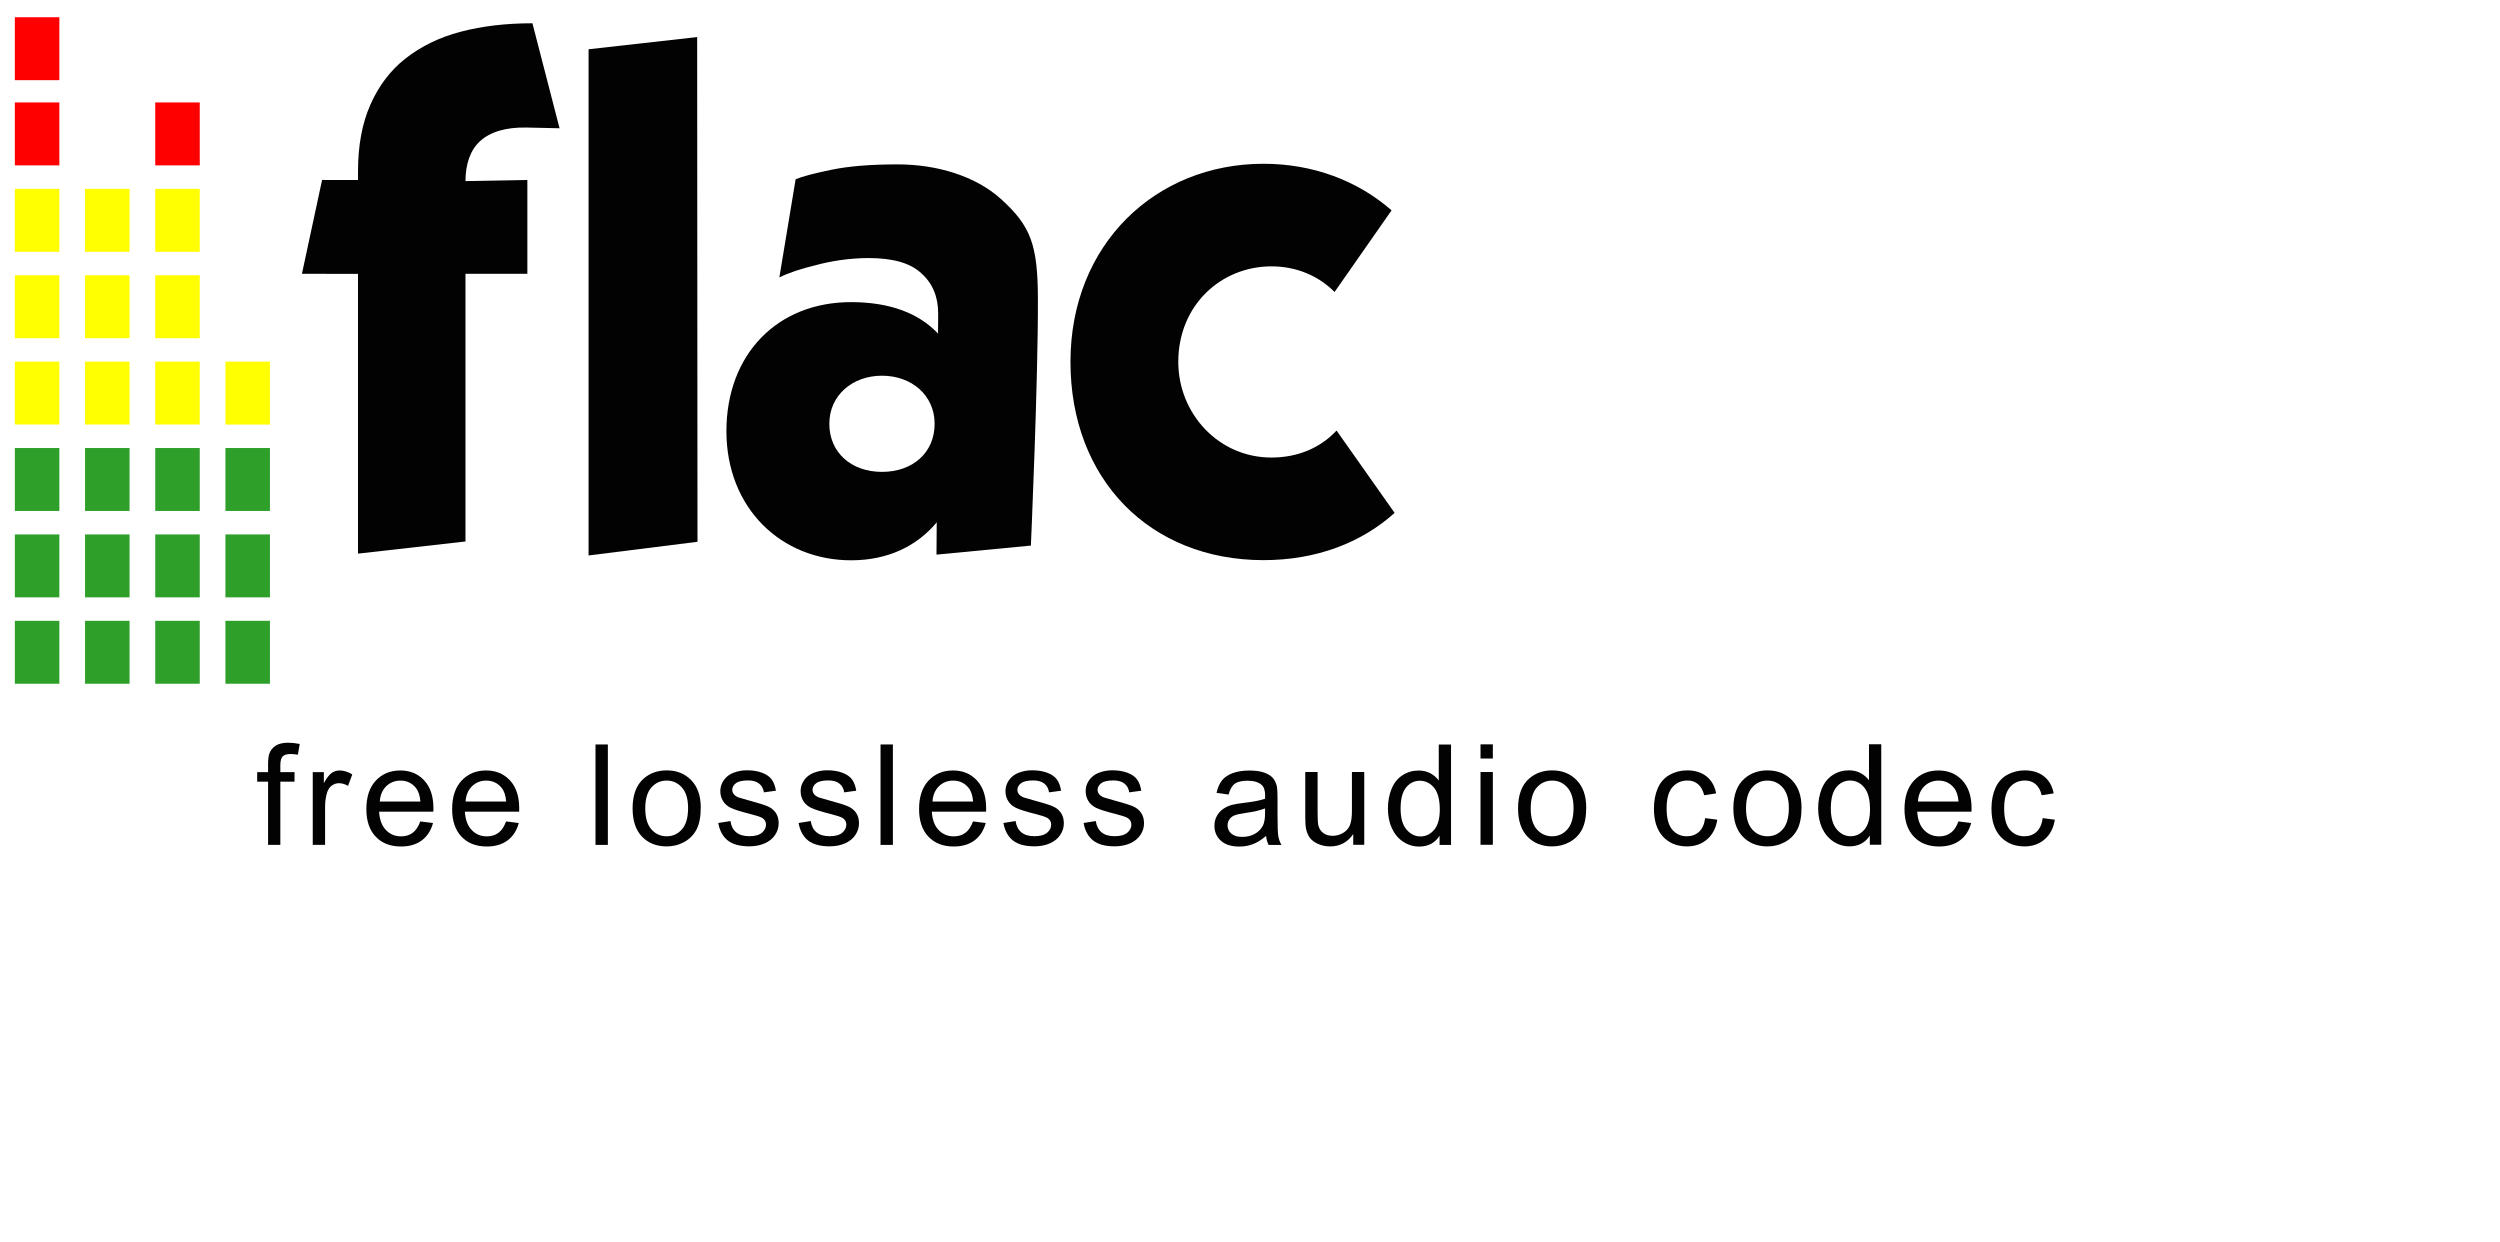
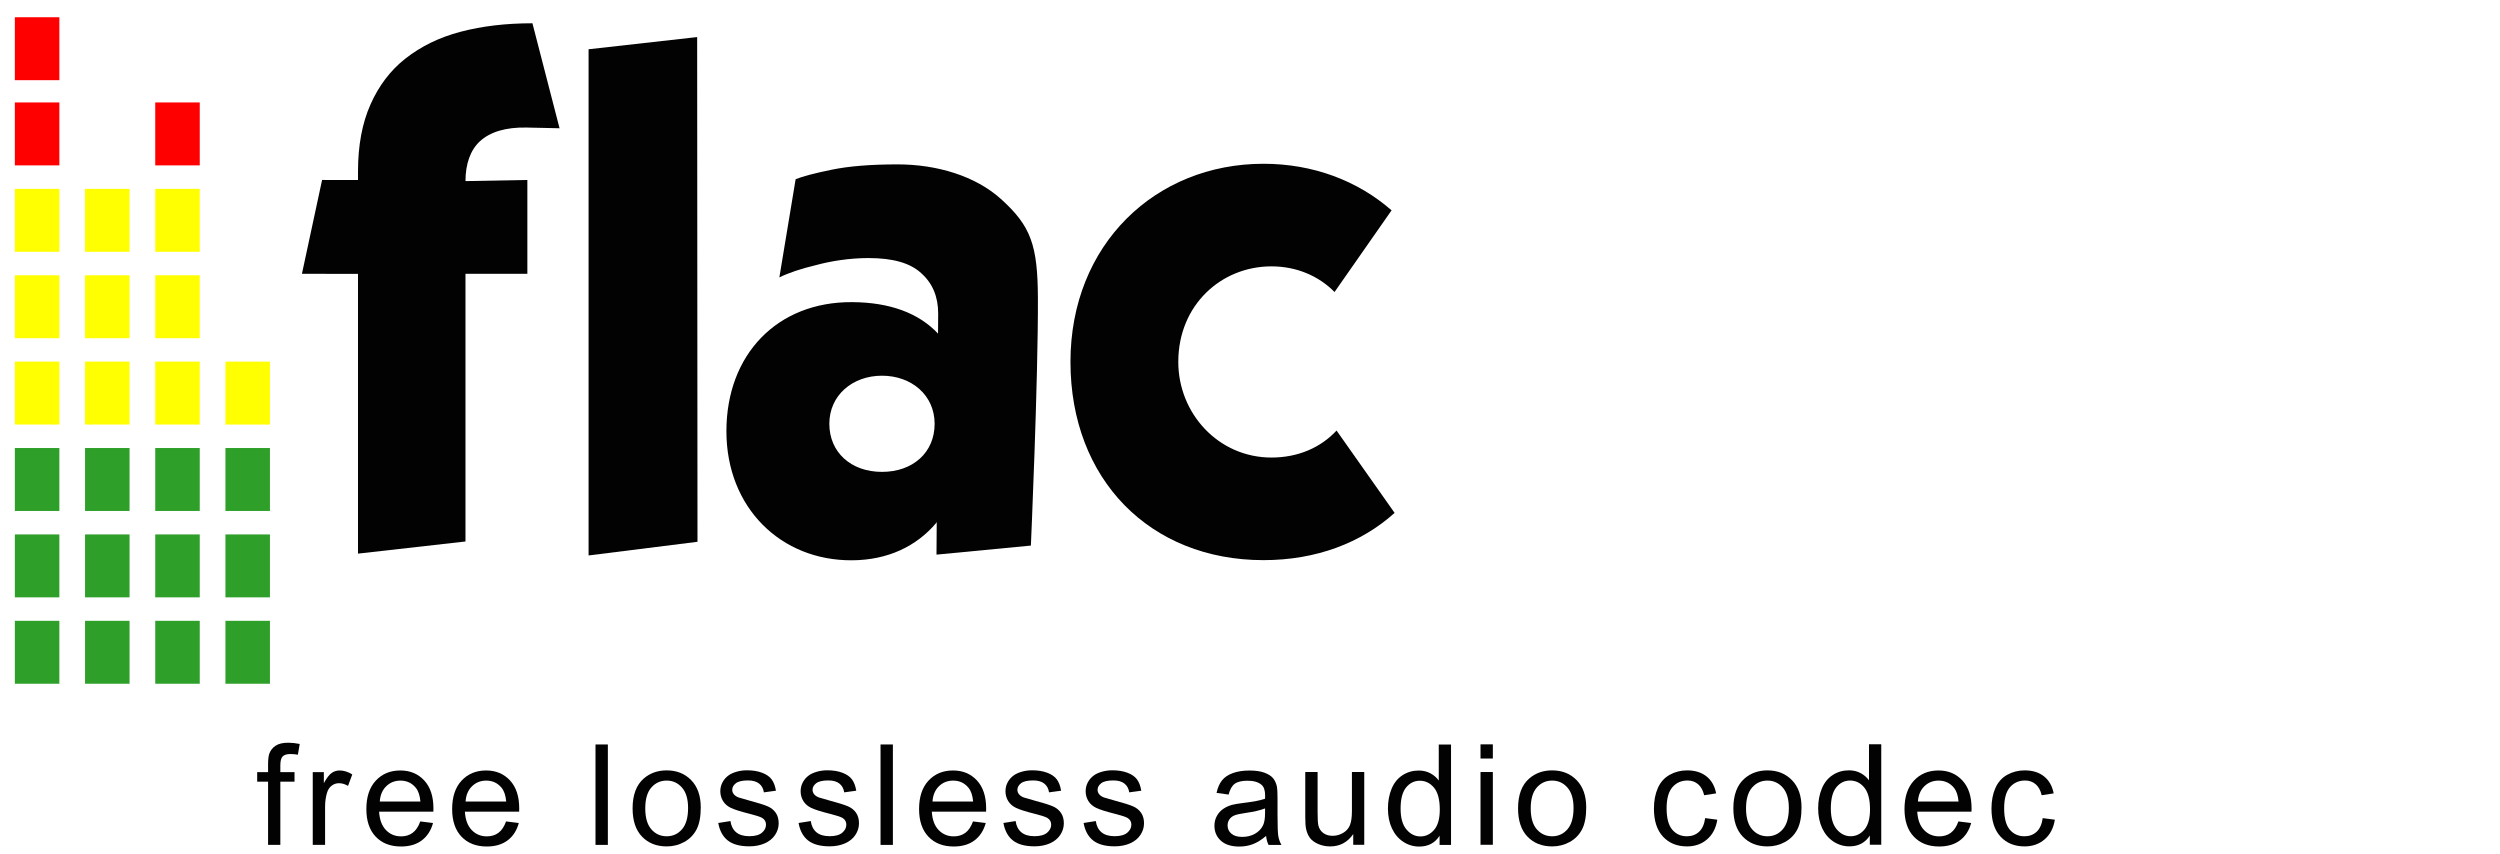
- <svg xmlns="http://www.w3.org/2000/svg" xmlns:xlink="http://www.w3.org/1999/xlink" height="230" width="463">
+ <svg xmlns="http://www.w3.org/2000/svg" xmlns:xlink="http://www.w3.org/1999/xlink" height="158" width="463">
  <clipPath id="a">
    <path d="m2 1h13v32h13v-16h13v48h13v64h-52z" />
  </clipPath>
  <g fill="#020202" transform="matrix(1.25,0,0,1.25,0.0,0.0)">
    <path d="m39.718 125.175v-9.359h-1.614v-1.421h1.614v-1.147c0-.724.064-1.262.193-1.614.176-.473.485-.857.928-1.152.444-.294 1.064-.441 1.863-.441.514 0 1.083.061 1.705.183l-.274 1.593c-.379-.067-.737-.101-1.076-.101-.555 0-.947.118-1.177.355s-.345.68-.345 1.33v.994h2.101v1.421h-2.101v9.359z" />
    <path d="m46.337 125.175v-10.78h1.645v1.635c.419-.765.807-1.269 1.162-1.513.355-.243.746-.365 1.172-.365.616 0 1.242.196 1.878.588l-.629 1.696c-.447-.264-.893-.396-1.34-.396-.399 0-.758.12-1.076.36s-.545.573-.68 1c-.203.649-.304 1.36-.304 2.131v5.644z" />
    <path id="b" d="m62.268 121.703 1.888.234c-.297 1.103-.849 1.959-1.654 2.568s-1.834.913-3.086.913c-1.576 0-2.827-.485-3.75-1.456-.924-.971-1.386-2.333-1.386-4.086 0-1.813.467-3.221 1.401-4.222.934-1.002 2.145-1.502 3.634-1.502 1.441 0 2.618.49 3.532 1.472.913.981 1.37 2.361 1.37 4.141 0 .108-.003.27-.01.487h-8.039c.068 1.184.403 2.091 1.005 2.72.602.63 1.353.944 2.253.944.67 0 1.242-.176 1.716-.528.473-.351.849-.913 1.126-1.685zm-5.998-2.953h6.019c-.082-.907-.312-1.587-.691-2.04-.581-.704-1.336-1.056-2.263-1.056-.839 0-1.545.281-2.116.842-.572.562-.888 1.313-.949 2.254z" fill="#020202" />
    <use height="130" transform="translate(12.71)" width="265" xlink:href="#b" />
    <path d="m88.23 110.3h1.83v14.88h-1.83z" />
    <path id="c" d="m93.725 119.772c0-1.996.554-3.475 1.664-4.436.927-.798 2.057-1.197 3.39-1.197 1.482 0 2.694.485 3.634 1.456.941.971 1.411 2.313 1.411 4.025 0 1.387-.208 2.478-.624 3.273s-1.022 1.413-1.817 1.853-1.663.659-2.604.659c-1.509 0-2.728-.483-3.659-1.451-.93-.968-1.395-2.362-1.395-4.182zm1.877 0c0 1.38.301 2.414.904 3.101.602.687 1.36 1.03 2.273 1.03.907 0 1.662-.345 2.264-1.035s.903-1.743.903-3.157c0-1.333-.303-2.343-.908-3.03-.606-.686-1.359-1.03-2.259-1.03-.913 0-1.671.342-2.273 1.025-.603.684-.904 1.716-.904 3.096z" fill="#020202" />
    <path id="d" d="m106.417 121.932 1.807-.284c.101.724.384 1.279.847 1.665.464.385 1.112.578 1.944.578.839 0 1.462-.171 1.868-.512.406-.342.609-.743.609-1.203 0-.413-.18-.738-.538-.975-.251-.162-.873-.368-1.868-.619-1.34-.338-2.269-.631-2.786-.878-.518-.247-.91-.588-1.178-1.025-.267-.436-.401-.919-.401-1.446 0-.481.11-.926.33-1.335s.52-.749.899-1.02c.284-.21.671-.388 1.162-.533.49-.146 1.016-.218 1.578-.218.846 0 1.589.122 2.228.365.64.244 1.112.574 1.416.99.305.416.514.972.629 1.669l-1.786.244c-.081-.555-.316-.988-.706-1.299-.389-.311-.938-.467-1.649-.467-.839 0-1.438.139-1.797.416-.358.278-.537.602-.537.975 0 .236.074.45.223.639.149.196.382.359.7.487.183.068.721.224 1.614.467 1.293.345 2.194.628 2.705.848s.912.539 1.203.959c.291.419.436.94.436 1.563 0 .609-.177 1.182-.533 1.72-.355.538-.867.955-1.537 1.249s-1.428.441-2.274.441c-1.401 0-2.468-.291-3.202-.872-.734-.582-1.203-1.445-1.406-2.589z" fill="#020202" />
    <use height="130" transform="translate(11.9)" width="265" xlink:href="#d" />
    <path d="m130.46 110.3h1.83v14.88h-1.83z" />
    <use height="130" transform="translate(81.89)" width="265" xlink:href="#b" />
    <use height="130" transform="translate(42.25)" width="265" xlink:href="#d" />
    <use height="130" transform="translate(54.13)" width="265" xlink:href="#d" />
    <path d="m187.583 123.853c-.676.575-1.328.981-1.954 1.218-.625.237-1.297.355-2.014.355-1.185 0-2.095-.289-2.731-.867-.636-.579-.954-1.318-.954-2.218 0-.528.12-1.01.36-1.447.241-.436.555-.786.944-1.05.39-.264.828-.464 1.315-.599.359-.095.9-.186 1.624-.274 1.475-.176 2.561-.386 3.258-.629.007-.251.01-.41.01-.477 0-.745-.172-1.269-.517-1.574-.467-.413-1.161-.619-2.081-.619-.86 0-1.494.151-1.903.452-.41.301-.713.834-.909 1.598l-1.786-.243c.162-.765.43-1.382.802-1.853.372-.47.91-.832 1.614-1.086.703-.253 1.519-.38 2.446-.38.92 0 1.668.108 2.243.325.575.216.998.488 1.269.817.27.328.46.742.568 1.243.061.311.091.873.091 1.685v2.436c0 1.698.039 2.773.117 3.223s.232.881.462 1.294h-1.908c-.19-.379-.311-.822-.366-1.33zm-.152-4.08c-.663.27-1.658.501-2.984.69-.751.108-1.282.23-1.594.365-.311.136-.551.334-.72.594-.169.261-.254.55-.254.868 0 .487.184.893.553 1.218s.909.487 1.619.487c.704 0 1.33-.154 1.878-.462.548-.307.951-.729 1.208-1.263.196-.413.294-1.022.294-1.827z" />
    <path d="m200.494 125.163v-1.584c-.839 1.218-1.979 1.827-3.421 1.827-.636 0-1.23-.121-1.781-.365-.552-.244-.961-.55-1.228-.919-.268-.368-.455-.82-.564-1.355-.074-.358-.111-.927-.111-1.705v-6.679h1.827v5.979c0 .954.037 1.597.111 1.928.115.481.359.858.731 1.132s.833.411 1.381.411 1.062-.14 1.543-.421c.48-.281.82-.663 1.02-1.147.199-.484.299-1.186.299-2.106v-5.776h1.827v10.78z" />
    <path d="m213.289 125.185v-1.36c-.684 1.069-1.688 1.603-3.015 1.603-.859 0-1.649-.236-2.37-.71-.72-.474-1.279-1.135-1.675-1.984-.395-.85-.593-1.826-.593-2.929 0-1.076.179-2.052.538-2.928.358-.876.896-1.548 1.614-2.015.717-.467 1.519-.7 2.405-.7.65 0 1.228.137 1.736.411.507.274.92.631 1.238 1.071v-5.339h1.817v14.88zm-5.776-5.38c0 1.381.291 2.413.873 3.096s1.269 1.025 2.061 1.025c.798 0 1.477-.326 2.035-.979s.837-1.65.837-2.99c0-1.475-.284-2.557-.852-3.248-.569-.69-1.269-1.035-2.101-1.035-.812 0-1.491.332-2.035.995-.545.663-.818 1.708-.818 3.136z" />
    <path d="m219.353 112.384v-2.101h1.827v2.101zm0 12.779v-10.78h1.827v10.78z" />
    <use height="130" transform="translate(131.19)" width="265" xlink:href="#c" />
    <path id="e" d="m252.639 121.212 1.797.234c-.196 1.238-.699 2.208-1.507 2.908-.809.7-1.802 1.05-2.979 1.05-1.476 0-2.661-.482-3.558-1.446s-1.345-2.346-1.345-4.146c0-1.164.193-2.183.579-3.056.385-.872.972-1.527 1.761-1.964.788-.436 1.646-.654 2.573-.654 1.17 0 2.128.296 2.872.888.745.592 1.222 1.433 1.431 2.522l-1.776.274c-.169-.724-.468-1.269-.898-1.634s-.949-.548-1.558-.548c-.92 0-1.668.33-2.243.99-.576.659-.863 1.703-.863 3.131 0 1.448.277 2.5.832 3.157.555.656 1.279.984 2.172.984.718 0 1.316-.22 1.797-.66.48-.439.785-1.116.913-2.03z" fill="#020202" />
    <use height="130" transform="translate(163.09)" width="265" xlink:href="#c" />
    <path d="m277.032 125.155v-1.36c-.684 1.069-1.689 1.603-3.015 1.603-.859 0-1.649-.236-2.37-.71s-1.279-1.135-1.675-1.984c-.396-.85-.594-1.826-.594-2.929 0-1.076.18-2.052.538-2.928.359-.876.897-1.548 1.614-2.015.718-.467 1.519-.7 2.406-.7.649 0 1.228.137 1.736.411.507.274.92.631 1.238 1.071v-5.339h1.817v14.88zm-5.776-5.38c0 1.381.291 2.413.873 3.096s1.269 1.025 2.061 1.025c.798 0 1.476-.326 2.035-.979.558-.653.837-1.65.837-2.99 0-1.475-.284-2.557-.853-3.248-.568-.69-1.268-1.035-2.101-1.035-.812 0-1.49.332-2.035.995-.544.663-.817 1.708-.817 3.136z" />
    <use height="130" transform="translate(227.89)" width="265" xlink:href="#b" />
    <use height="130" transform="translate(50.01)" width="265" xlink:href="#e" />
  </g>
  <g fill="#020202" transform="translate(0 .33)">
    <path d="m66.302 50.396-10.383-.021 3.731-17.376 6.652.013v-1.614c0-4.81.78-8.914 2.29-12.332 1.543-3.492 3.686-6.336 6.465-8.527 2.878-2.269 6.283-3.947 10.237-4.985 4.038-1.061 8.432-1.573 13.313-1.574l5.022 19.444-6.09-.133c-3.867-.084-6.765.817-8.635 2.522-1.818 1.658-2.698 4.29-2.698 7.396l11.461-.21v17.376h-11.461v49.577l-19.905 2.249v-51.806" />
    <path d="m129.113 6.535.062 93.474-20.17 2.532v-93.748z" />
    <path d="m157.812 55.625c-13.902-.086-23.281 9.723-23.281 23.906 0 14.184 10.104 23.992 23.281 23.906s21.344-10.114 21.344-25.062-7.442-22.664-21.344-22.75zm5.531 13.625c5.458 0 9.75 3.598 9.75 8.906s-4.01 8.906-9.75 8.906c-5.74 0-9.75-3.628-9.75-8.906s4.292-8.906 9.75-8.906z" />
    <path d="m173.75 57.732c0-3.13-1.052-5.624-3.157-7.483-2.004-1.858-5.192-2.788-9.771-2.788-3.46 0-6.976.562-9.737 1.317-2.761.661-5.01 1.416-6.748 2.265l3.015-18.182c1.277-.523 3.512-1.112 6.704-1.766 3.192-.654 7.205-.981 12.177-.981 7.323 0 14.419 2.159 19.132 6.402 5.569 5.013 6.816 8.555 6.855 18.412.059 15.077-1.3 45.783-1.3 45.783l-17.482 1.677" />
    <path d="m234 30c-19.994 0-35.75 14.918-35.75 36.688s14.724 36.719 35.75 36.719c9.725 0 18.086-3.175 24.281-8.75l-10.75-15.25c-2.942 3.16-7.116 5-12.062 5-9.808 0-17.25-8.149-17.25-17.719 0-10.498 7.923-17.688 17.25-17.688 4.599 0 8.699 1.727 11.688 4.75l10.562-15.125c-6.278-5.49-14.541-8.625-23.719-8.625z" />
  </g>
  <g clip-path="url(#a)" transform="translate(0 .33)">
    <g id="f">
      <path d="m2.75 34.644v11.656h8.244v-11.656zm0 16v11.656h8.244v-11.656zm0 16v11.656h8.244v-11.656z" fill="#ffff01" />
      <path d="m2.75 82.644v11.656h8.244v-11.656zm0 16v11.656h8.244v-11.656zm0 16v11.656h8.244v-11.656z" fill="#2ea02a" />
      <path d="m2.75 2.862v11.656h8.244v-11.656zm0 15.781v11.656h8.244v-11.656z" fill="#f00" />
    </g>
    <use height="130" transform="translate(13)" width="265" xlink:href="#f" />
    <use height="130" transform="translate(26)" width="265" xlink:href="#f" />
    <use height="130" transform="translate(39)" width="265" xlink:href="#f" />
  </g>
</svg>
